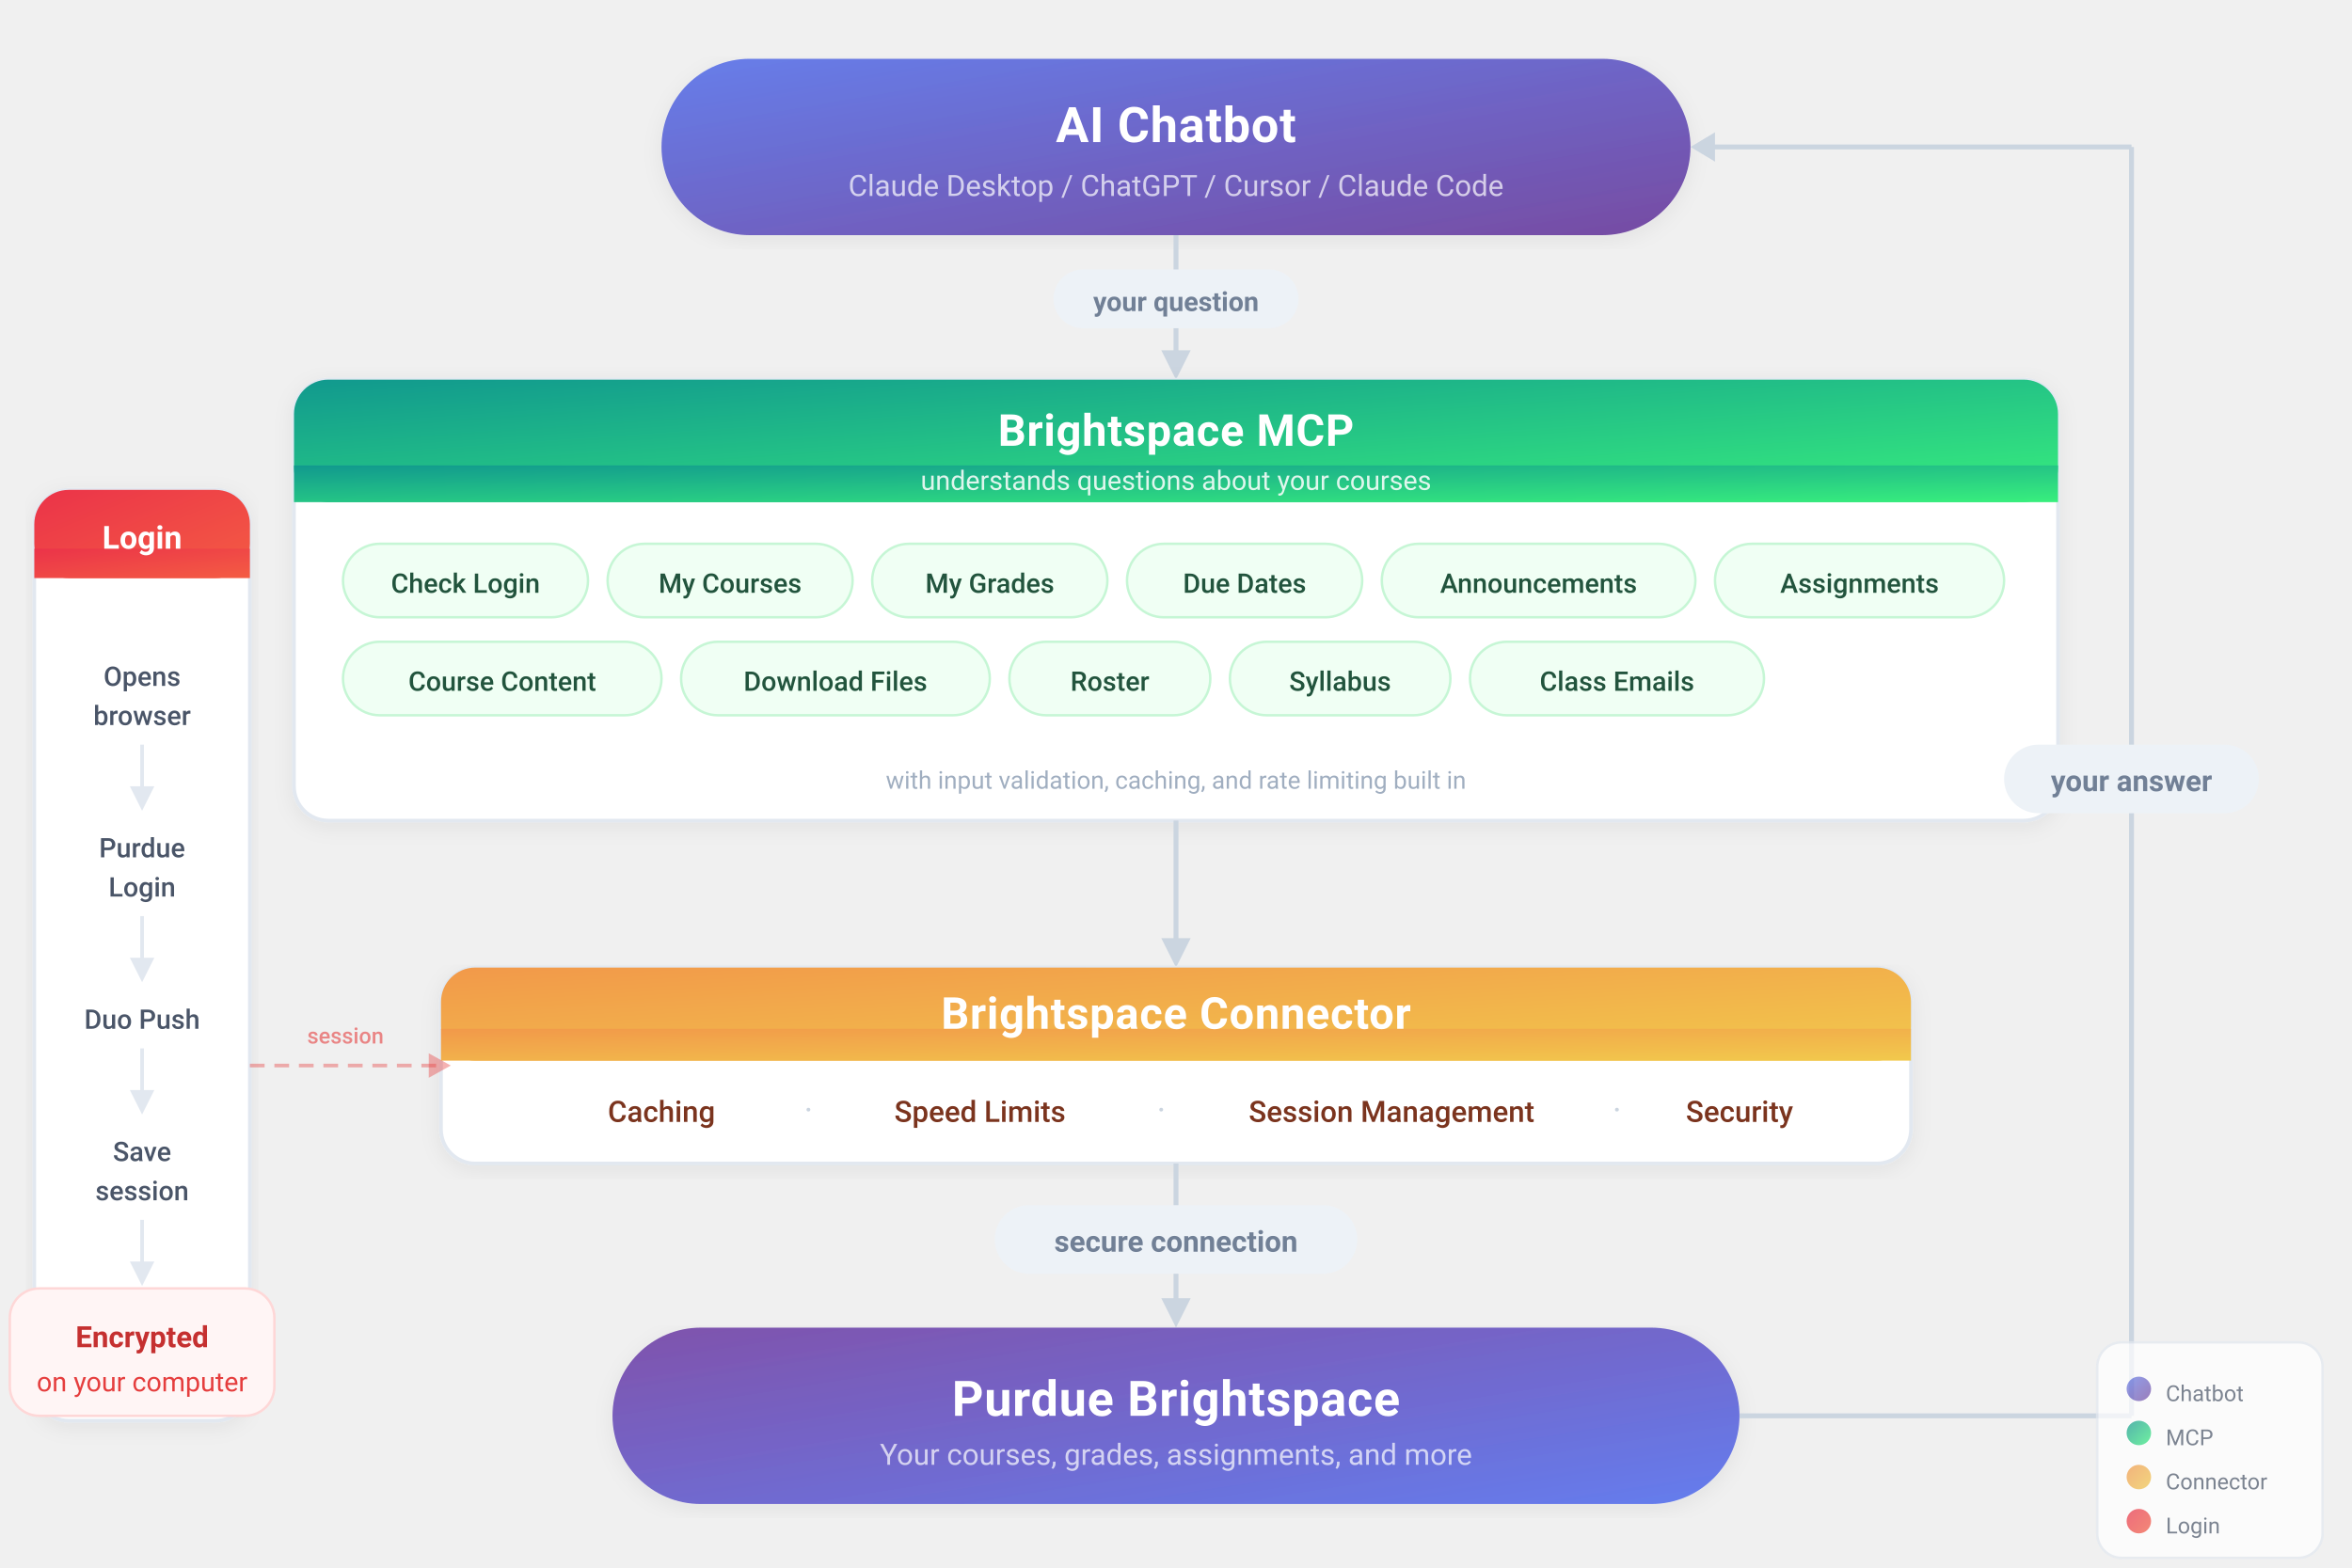
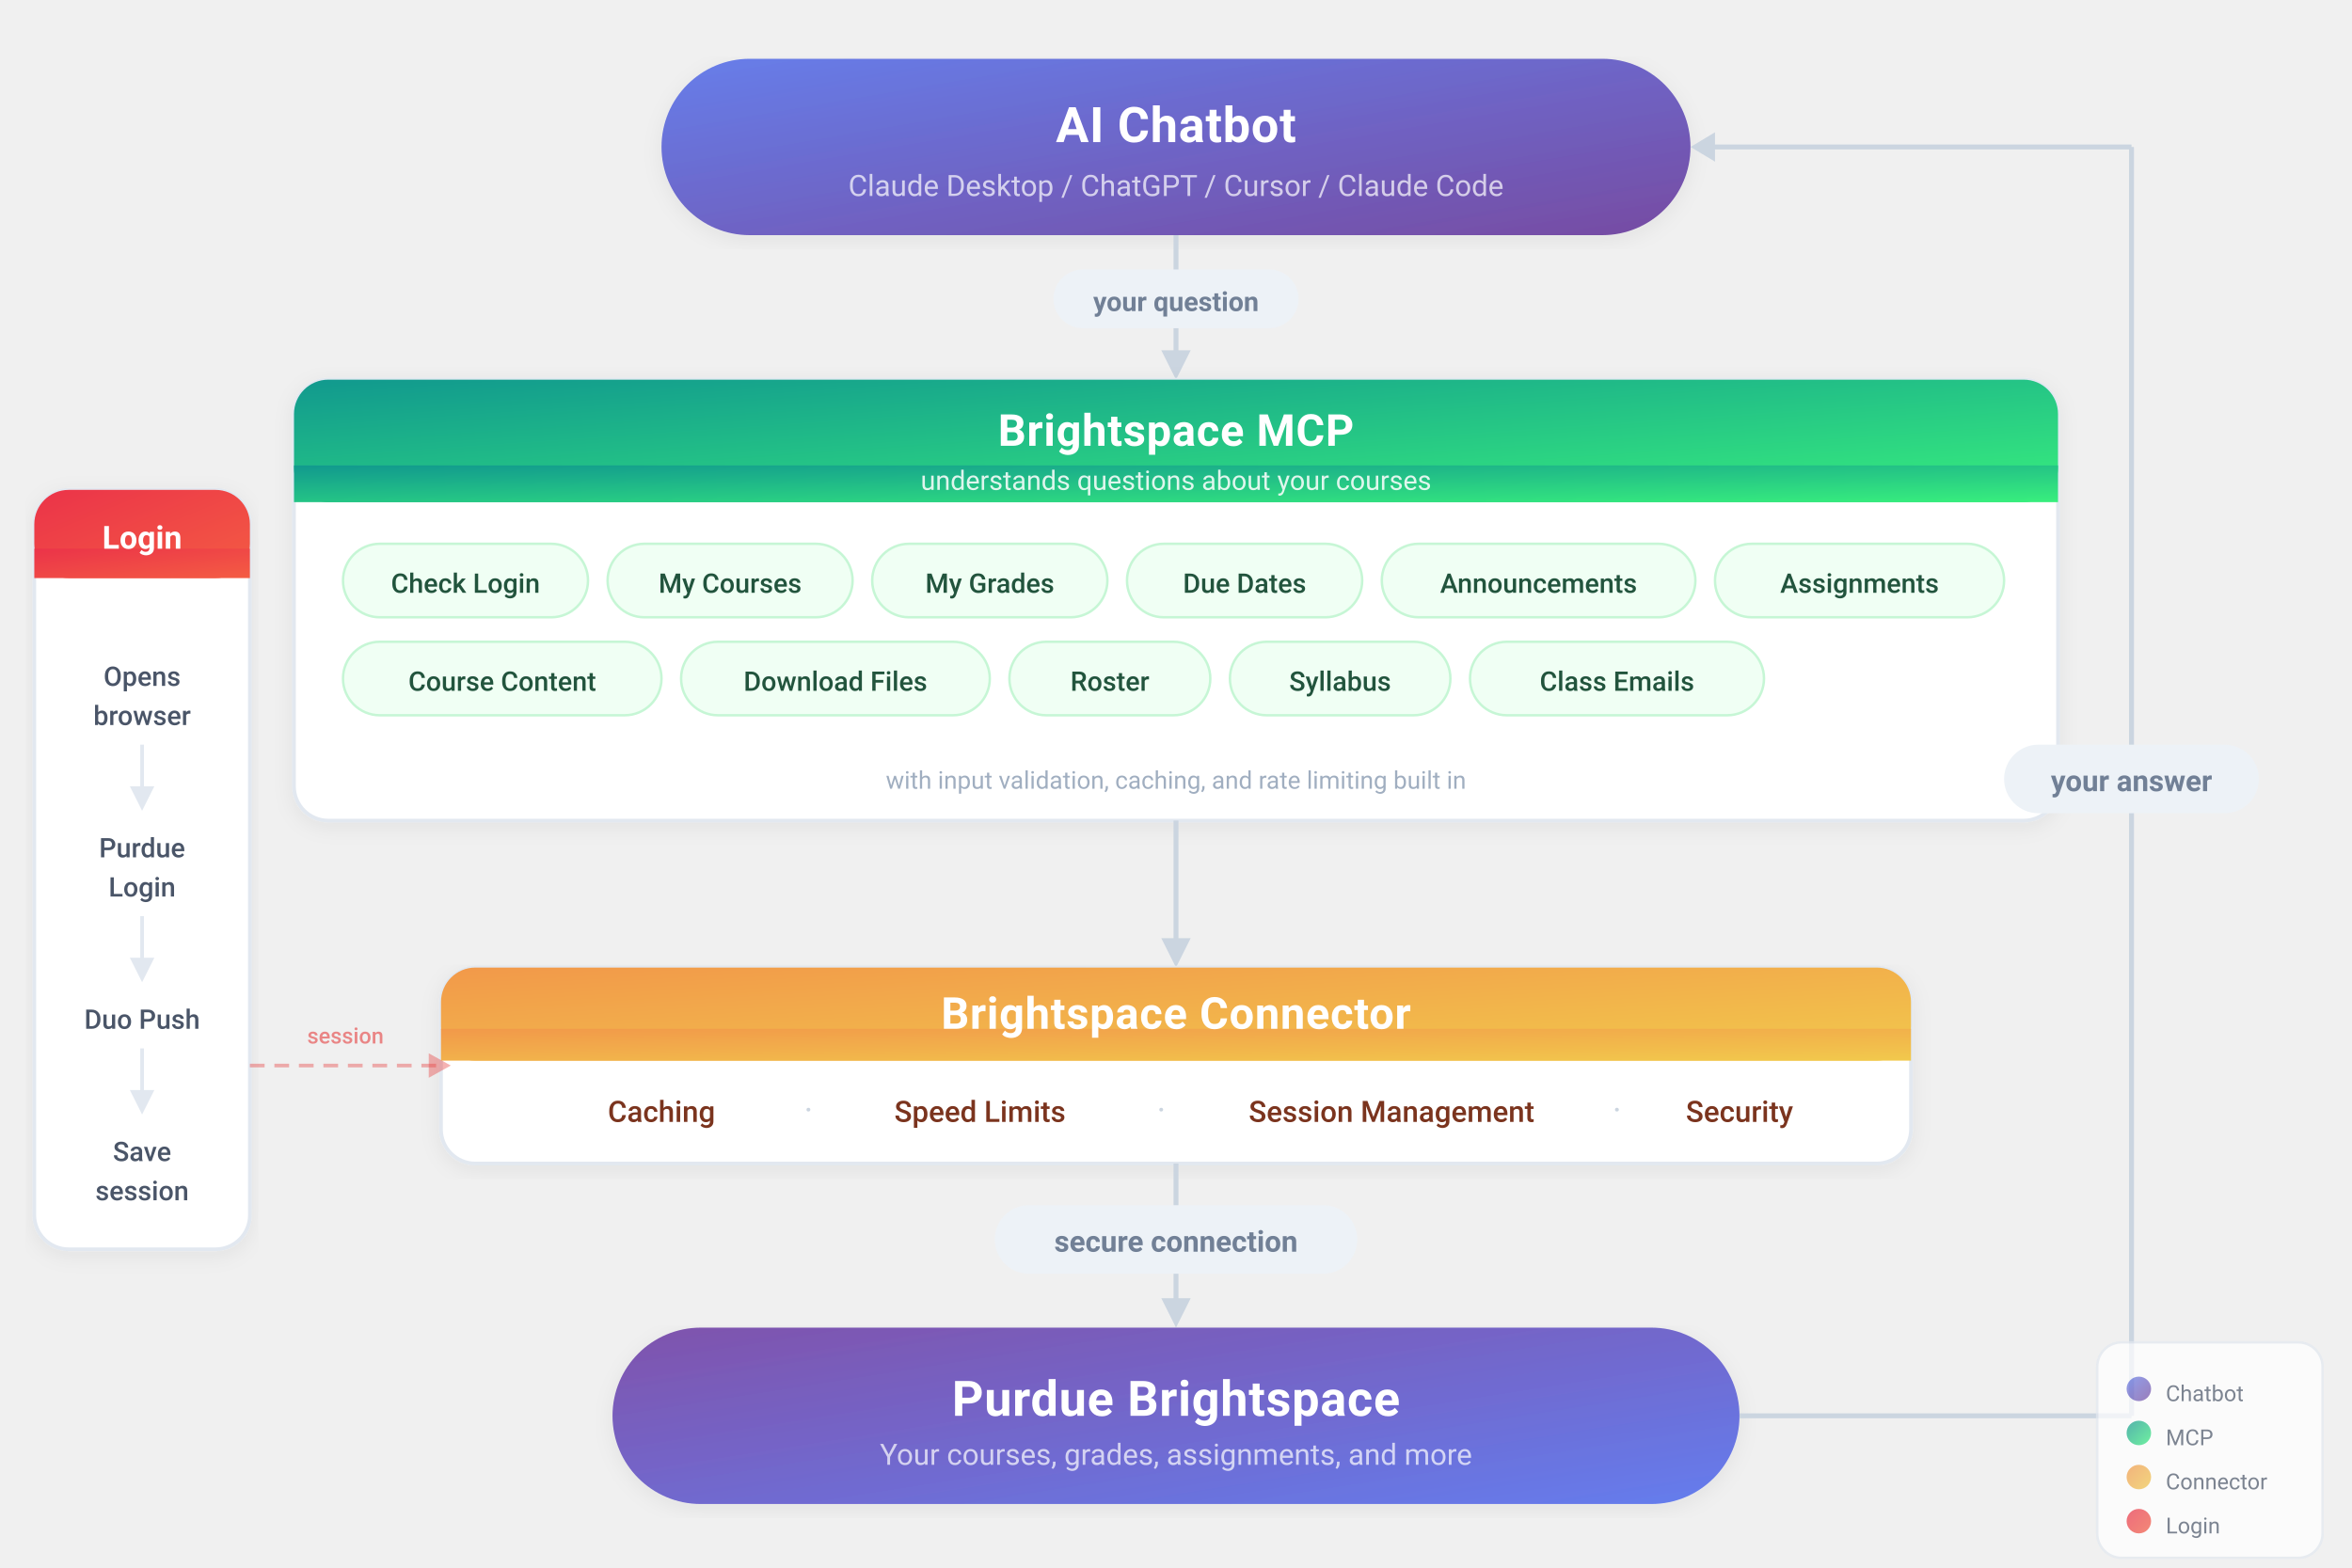
<svg xmlns="http://www.w3.org/2000/svg" viewBox="0 0 960 640" font-family="-apple-system, BlinkMacSystemFont, 'Segoe UI', Roboto, sans-serif">
  <defs>
    <filter id="shadow" x="-4%" y="-4%" width="108%" height="112%">
      <feDropShadow dx="0" dy="2" stdDeviation="4" flood-opacity="0.06" />
    </filter>
    <linearGradient id="chatbotGrad" x1="0" y1="0" x2="1" y2="1">
      <stop offset="0%" stop-color="#667eea" />
      <stop offset="100%" stop-color="#764ba2" />
    </linearGradient>
    <linearGradient id="pluginGrad" x1="0" y1="0" x2="1" y2="1">
      <stop offset="0%" stop-color="#11998e" />
      <stop offset="100%" stop-color="#38ef7d" />
    </linearGradient>
    <linearGradient id="connectorGrad" x1="0" y1="0" x2="1" y2="1">
      <stop offset="0%" stop-color="#f2994a" />
      <stop offset="100%" stop-color="#f2c94c" />
    </linearGradient>
    <linearGradient id="loginGrad" x1="0" y1="0" x2="1" y2="1">
      <stop offset="0%" stop-color="#eb3349" />
      <stop offset="100%" stop-color="#f45c43" />
    </linearGradient>
    <linearGradient id="bsGrad" x1="0" y1="0" x2="1" y2="1">
      <stop offset="0%" stop-color="#7f53ac" />
      <stop offset="100%" stop-color="#647dee" />
    </linearGradient>
  </defs>
  <rect x="270" y="24" width="420" height="72" rx="36" fill="url(#chatbotGrad)" filter="url(#shadow)" />
  <text x="480" y="58" text-anchor="middle" fill="#fff" font-size="20" font-weight="700" letter-spacing="0.3">AI Chatbot</text>
  <text x="480" y="80" text-anchor="middle" fill="rgba(255,255,255,0.7)" font-size="12">Claude Desktop  /  ChatGPT  /  Cursor  /  Claude Code</text>
  <line x1="480" y1="96" x2="480" y2="148" stroke="#cbd5e0" stroke-width="2" />
  <polygon points="474,143 480,155 486,143" fill="#cbd5e0" />
  <rect x="430" y="110" width="100" height="24" rx="12" fill="#edf2f7" />
  <text x="480" y="127" text-anchor="middle" fill="#718096" font-size="11" font-weight="600">your question</text>
  <rect x="120" y="155" width="720" height="180" rx="14" fill="#fff" stroke="#e2e8f0" stroke-width="1.5" filter="url(#shadow)" />
  <rect x="120" y="155" width="720" height="50" rx="14" fill="url(#pluginGrad)" />
  <rect x="120" y="190" width="720" height="15" fill="url(#pluginGrad)" />
  <text x="480" y="182" text-anchor="middle" fill="#fff" font-size="18" font-weight="700" letter-spacing="0.3">Brightspace MCP</text>
  <text x="480" y="200" text-anchor="middle" fill="rgba(255,255,255,0.85)" font-size="11">understands questions about your courses</text>
  <rect x="140" y="222" width="100" height="30" rx="15" fill="#f0fff4" stroke="#c6f6d5" stroke-width="1" />
  <text x="190" y="242" text-anchor="middle" fill="#22543d" font-size="11" font-weight="500">Check Login</text>
  <rect x="248" y="222" width="100" height="30" rx="15" fill="#f0fff4" stroke="#c6f6d5" stroke-width="1" />
  <text x="298" y="242" text-anchor="middle" fill="#22543d" font-size="11" font-weight="500">My Courses</text>
  <rect x="356" y="222" width="96" height="30" rx="15" fill="#f0fff4" stroke="#c6f6d5" stroke-width="1" />
  <text x="404" y="242" text-anchor="middle" fill="#22543d" font-size="11" font-weight="500">My Grades</text>
  <rect x="460" y="222" width="96" height="30" rx="15" fill="#f0fff4" stroke="#c6f6d5" stroke-width="1" />
  <text x="508" y="242" text-anchor="middle" fill="#22543d" font-size="11" font-weight="500">Due Dates</text>
  <rect x="564" y="222" width="128" height="30" rx="15" fill="#f0fff4" stroke="#c6f6d5" stroke-width="1" />
  <text x="628" y="242" text-anchor="middle" fill="#22543d" font-size="11" font-weight="500">Announcements</text>
  <rect x="700" y="222" width="118" height="30" rx="15" fill="#f0fff4" stroke="#c6f6d5" stroke-width="1" />
  <text x="759" y="242" text-anchor="middle" fill="#22543d" font-size="11" font-weight="500">Assignments</text>
  <rect x="140" y="262" width="130" height="30" rx="15" fill="#f0fff4" stroke="#c6f6d5" stroke-width="1" />
  <text x="205" y="282" text-anchor="middle" fill="#22543d" font-size="11" font-weight="500">Course Content</text>
  <rect x="278" y="262" width="126" height="30" rx="15" fill="#f0fff4" stroke="#c6f6d5" stroke-width="1" />
  <text x="341" y="282" text-anchor="middle" fill="#22543d" font-size="11" font-weight="500">Download Files</text>
  <rect x="412" y="262" width="82" height="30" rx="15" fill="#f0fff4" stroke="#c6f6d5" stroke-width="1" />
  <text x="453" y="282" text-anchor="middle" fill="#22543d" font-size="11" font-weight="500">Roster</text>
  <rect x="502" y="262" width="90" height="30" rx="15" fill="#f0fff4" stroke="#c6f6d5" stroke-width="1" />
  <text x="547" y="282" text-anchor="middle" fill="#22543d" font-size="11" font-weight="500">Syllabus</text>
  <rect x="600" y="262" width="120" height="30" rx="15" fill="#f0fff4" stroke="#c6f6d5" stroke-width="1" />
  <text x="660" y="282" text-anchor="middle" fill="#22543d" font-size="11" font-weight="500">Class Emails</text>
  <text x="480" y="322" text-anchor="middle" fill="#a0aec0" font-size="10">with input validation, caching, and rate limiting built in</text>
  <line x1="480" y1="335" x2="480" y2="388" stroke="#cbd5e0" stroke-width="2" />
  <polygon points="474,383 480,395 486,383" fill="#cbd5e0" />
  <rect x="180" y="395" width="600" height="80" rx="14" fill="#fff" stroke="#e2e8f0" stroke-width="1.5" filter="url(#shadow)" />
  <rect x="180" y="395" width="600" height="38" rx="14" fill="url(#connectorGrad)" />
  <rect x="180" y="420" width="600" height="13" fill="url(#connectorGrad)" />
  <text x="480" y="420" text-anchor="middle" fill="#fff" font-size="18" font-weight="700" letter-spacing="0.3">Brightspace Connector</text>
  <text x="270" y="458" text-anchor="middle" fill="#7b341e" font-size="12" font-weight="500">Caching</text>
  <text x="330" y="458" text-anchor="middle" fill="#cbd5e0" font-size="14">·</text>
  <text x="400" y="458" text-anchor="middle" fill="#7b341e" font-size="12" font-weight="500">Speed Limits</text>
  <text x="474" y="458" text-anchor="middle" fill="#cbd5e0" font-size="14">·</text>
  <text x="568" y="458" text-anchor="middle" fill="#7b341e" font-size="12" font-weight="500">Session Management</text>
  <text x="660" y="458" text-anchor="middle" fill="#cbd5e0" font-size="14">·</text>
  <text x="710" y="458" text-anchor="middle" fill="#7b341e" font-size="12" font-weight="500">Security</text>
  <line x1="480" y1="475" x2="480" y2="535" stroke="#cbd5e0" stroke-width="2" />
  <polygon points="474,530 480,542 486,530" fill="#cbd5e0" />
  <rect x="406" y="492" width="148" height="28" rx="14" fill="#edf2f7" />
  <text x="480" y="511" text-anchor="middle" fill="#718096" font-size="12" font-weight="600">secure connection</text>
  <rect x="250" y="542" width="460" height="72" rx="36" fill="url(#bsGrad)" filter="url(#shadow)" />
  <text x="480" y="578" text-anchor="middle" fill="#fff" font-size="20" font-weight="700" letter-spacing="0.3">Purdue Brightspace</text>
  <text x="480" y="598" text-anchor="middle" fill="rgba(255,255,255,0.7)" font-size="12">Your courses, grades, assignments, and more</text>
  <line x1="710" y1="578" x2="870" y2="578" stroke="#cbd5e0" stroke-width="2" />
  <line x1="870" y1="578" x2="870" y2="60" stroke="#cbd5e0" stroke-width="2" />
  <line x1="870" y1="60" x2="696" y2="60" stroke="#cbd5e0" stroke-width="2" />
  <polygon points="700,54 690,60 700,66" fill="#cbd5e0" />
  <rect x="818" y="304" width="104" height="28" rx="14" fill="#edf2f7" />
  <text x="870" y="323" text-anchor="middle" fill="#718096" font-size="12" font-weight="600">your answer</text>
-   <rect x="14" y="200" width="88" height="380" rx="14" fill="#fff" stroke="#e2e8f0" stroke-width="1.5" filter="url(#shadow)" />
+   <rect x="14" y="200" width="88" height="310" rx="14" fill="#fff" stroke="#e2e8f0" stroke-width="1.5" filter="url(#shadow)" />
  <rect x="14" y="200" width="88" height="36" rx="14" fill="url(#loginGrad)" />
  <rect x="14" y="224" width="88" height="12" fill="url(#loginGrad)" />
  <text x="58" y="224" text-anchor="middle" fill="#fff" font-size="13" font-weight="700">Login</text>
  <text x="58" y="280" text-anchor="middle" fill="#4a5568" font-size="11" font-weight="500">Opens</text>
  <text x="58" y="296" text-anchor="middle" fill="#4a5568" font-size="11" font-weight="500">browser</text>
  <line x1="58" y1="304" x2="58" y2="326" stroke="#e2e8f0" stroke-width="1.5" />
  <polygon points="53,321 58,331 63,321" fill="#e2e8f0" />
  <text x="58" y="350" text-anchor="middle" fill="#4a5568" font-size="11" font-weight="500">Purdue</text>
  <text x="58" y="366" text-anchor="middle" fill="#4a5568" font-size="11" font-weight="500">Login</text>
  <line x1="58" y1="374" x2="58" y2="396" stroke="#e2e8f0" stroke-width="1.5" />
  <polygon points="53,391 58,401 63,391" fill="#e2e8f0" />
  <text x="58" y="420" text-anchor="middle" fill="#4a5568" font-size="11" font-weight="500">Duo Push</text>
  <line x1="58" y1="428" x2="58" y2="450" stroke="#e2e8f0" stroke-width="1.5" />
  <polygon points="53,445 58,455 63,445" fill="#e2e8f0" />
  <text x="58" y="474" text-anchor="middle" fill="#4a5568" font-size="11" font-weight="500">Save</text>
  <text x="58" y="490" text-anchor="middle" fill="#4a5568" font-size="11" font-weight="500">session</text>
-   <line x1="58" y1="498" x2="58" y2="520" stroke="#e2e8f0" stroke-width="1.5" />
-   <polygon points="53,515 58,525 63,515" fill="#e2e8f0" />
-   <rect x="4" y="526" width="108" height="52" rx="12" fill="#fff5f5" stroke="#fed7d7" stroke-width="1" />
-   <text x="58" y="550" text-anchor="middle" fill="#c53030" font-size="12" font-weight="600">Encrypted</text>
-   <text x="58" y="568" text-anchor="middle" fill="#e53e3e" font-size="11">on your computer</text>
  <line x1="102" y1="435" x2="180" y2="435" stroke="#e53e3e" stroke-width="1.5" stroke-dasharray="6,4" opacity="0.4" />
  <polygon points="175,430 184,435 175,440" fill="#e53e3e" opacity="0.4" />
  <text x="141" y="426" text-anchor="middle" fill="#e53e3e" font-size="9" font-weight="500" opacity="0.6">session</text>
  <g opacity="0.7">
    <rect x="856" y="548" width="92" height="88" rx="10" fill="#fff" stroke="#e2e8f0" stroke-width="1" />
    <rect x="868" y="562" width="10" height="10" rx="5" fill="url(#chatbotGrad)" />
    <text x="884" y="572" fill="#4a5568" font-size="9">Chatbot</text>
    <rect x="868" y="580" width="10" height="10" rx="5" fill="url(#pluginGrad)" />
    <text x="884" y="590" fill="#4a5568" font-size="9">MCP</text>
    <rect x="868" y="598" width="10" height="10" rx="5" fill="url(#connectorGrad)" />
    <text x="884" y="608" fill="#4a5568" font-size="9">Connector</text>
    <rect x="868" y="616" width="10" height="10" rx="5" fill="url(#loginGrad)" />
    <text x="884" y="626" fill="#4a5568" font-size="9">Login</text>
  </g>
</svg>
